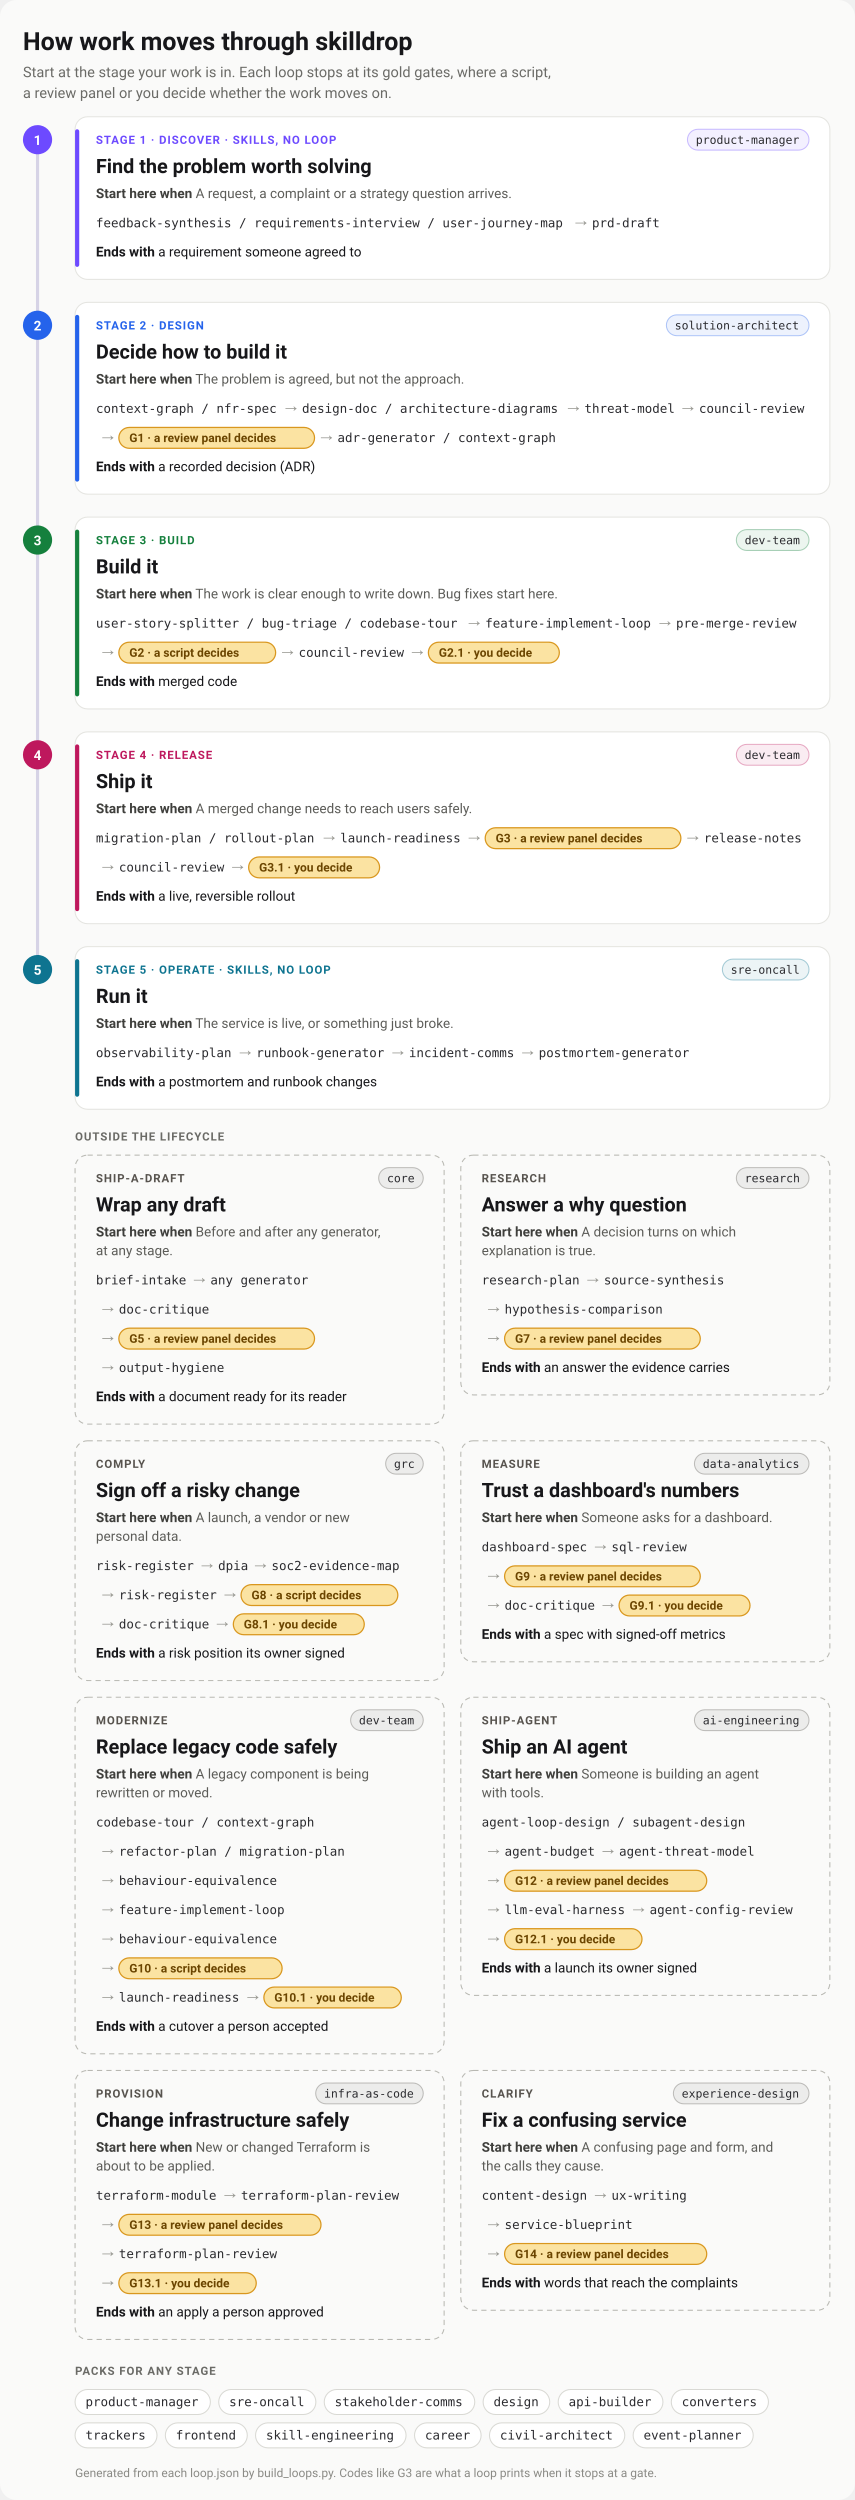
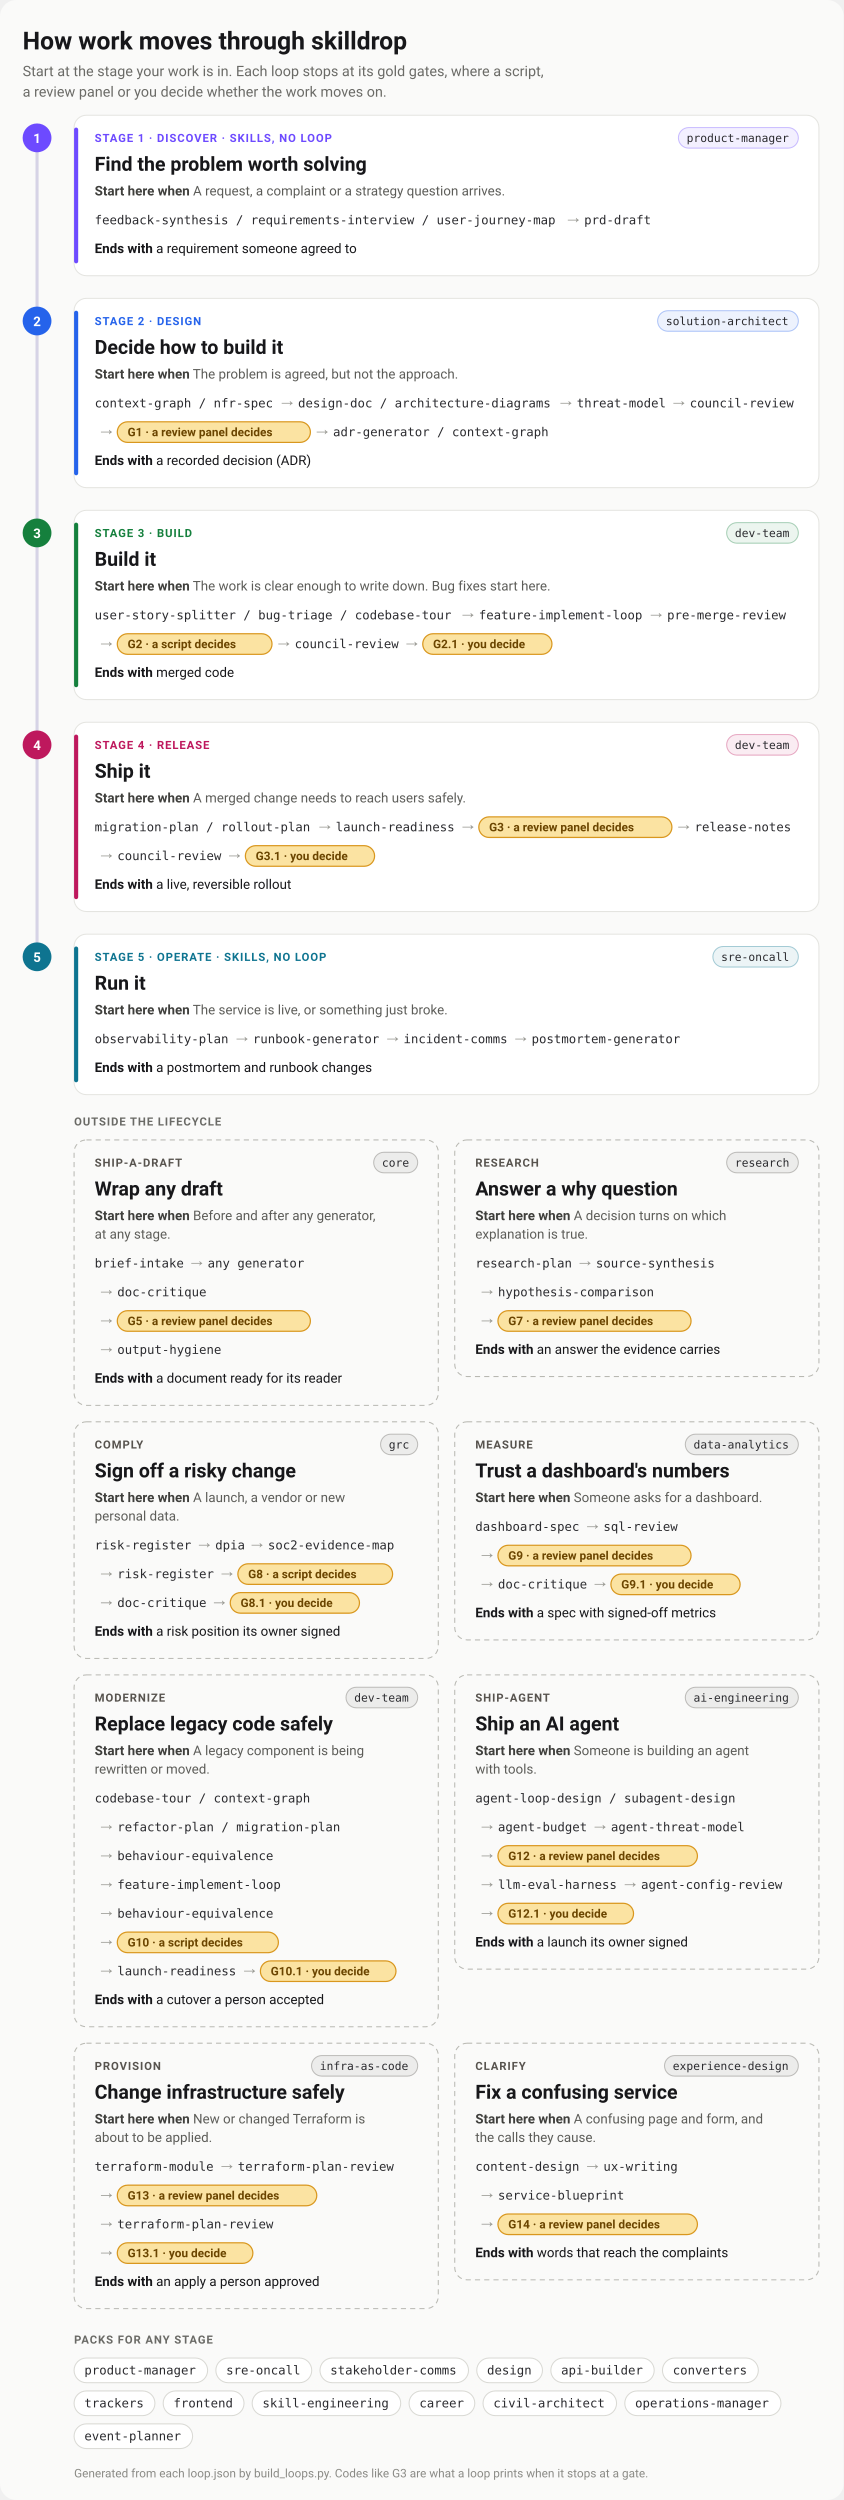
- <svg xmlns="http://www.w3.org/2000/svg" viewBox="0 0 820 2398" width="820" height="2398" role="img" aria-labelledby="om-title om-desc">
+ <svg xmlns="http://www.w3.org/2000/svg" viewBox="0 0 820 2430" width="820" height="2430" role="img" aria-labelledby="om-title om-desc">
  <style>.s,text{font-family:-apple-system,BlinkMacSystemFont,'Segoe UI',Roboto,Helvetica,Arial,sans-serif;}.title{font-size:24px;font-weight:700;fill:#17171a;}.sub{font-size:14px;fill:#6a6a66;}.label{font-size:11px;font-weight:700;letter-spacing:.08em;}.h{font-size:19px;font-weight:700;fill:#17171a;}.muted{font-size:13px;fill:#5c5c58;}.mono,.chip{font-family:ui-monospace,SFMono-Regular,'SF Mono',Menlo,Consolas,monospace;font-size:12px;fill:#2a2a2e;}.chip{font-size:11px;}.arrow{font-size:13px;fill:#9a9a94;}.gate{fill:#FBE3A2;stroke:#D9971E;stroke-width:1.2;}.gatet{font-size:11.5px;font-weight:700;fill:#6B4500;}.ends{font-size:13px;fill:#17171a;}.endsl,.startl{font-weight:700;}.startl{fill:#3f3f3c;}.card{fill:#fff;stroke:#e4e4e0;}.dashed{fill:#fafaf9;stroke:#b8b8b2;stroke-dasharray:5 4;}.rail{stroke:#d6d3e6;stroke-width:3;}.num{font-size:13px;font-weight:700;fill:#fff;text-anchor:middle;}.section{font-size:11px;font-weight:700;letter-spacing:.08em;fill:#6a6a66;}.pack{fill:#fff;stroke:#d9d9d4;}.foot{font-size:11.5px;fill:#8a8a85;}</style>
-   <rect width="820" height="2398" rx="16" fill="#fafaf9" />
+   <rect width="820" height="2430" rx="16" fill="#fafaf9" />
  <text x="22" y="48" class="title">How work moves through skilldrop</text>
  <text x="22" y="74" class="sub">Start at the stage your work is in. Each loop stops at its gold gates, where a script,</text>
  <text x="22" y="94" class="sub">a review panel or you decide whether the work moves on.</text>
  <line x1="36" y1="134" x2="36" y2="930" class="rail" />
  <circle cx="36" cy="134" r="14" fill="#6d4aff" />
  <text x="36" y="139" class="num">1</text>
  <circle cx="36" cy="312" r="14" fill="#2563eb" />
  <text x="36" y="317" class="num">2</text>
  <circle cx="36" cy="518" r="14" fill="#15803d" />
  <text x="36" y="523" class="num">3</text>
  <circle cx="36" cy="724" r="14" fill="#be185d" />
  <text x="36" y="729" class="num">4</text>
  <circle cx="36" cy="930" r="14" fill="#0e7490" />
  <text x="36" y="935" class="num">5</text>
  <rect x="72" y="112" width="724" height="156" rx="12" class="card" />
  <rect x="72" y="124" width="4" height="132" rx="2" fill="#6d4aff" />
  <text x="92" y="138" class="label" fill="#6d4aff">STAGE 1 · DISCOVER · SKILLS, NO LOOP</text>
  <rect x="659.4" y="124" width="116.6" height="20" rx="10" fill="#6d4aff" fill-opacity=".08" stroke="#6d4aff" stroke-opacity=".35" />
  <text x="667.4" y="138" class="chip" fill="#6d4aff">product-manager</text>
  <text x="92" y="166" class="h">Find the problem worth solving</text>
  <text x="92" y="190" class="muted">
    <tspan class="startl">Start here when</tspan> A request, a complaint or a strategy question arrives.</text>
  <text x="92.0" y="218" class="mono">feedback-synthesis / requirements-interview / user-journey-map</text>
  <text x="550.8" y="218" class="arrow">→</text>
  <text x="567.8" y="218" class="mono">prd-draft</text>
  <text x="92" y="246" class="ends">
    <tspan class="endsl">Ends with</tspan> a requirement someone agreed to</text>
  <rect x="72" y="290" width="724" height="184" rx="12" class="card" />
  <rect x="72" y="302" width="4" height="160" rx="2" fill="#2563eb" />
  <text x="92" y="316" class="label" fill="#2563eb">STAGE 2 · DESIGN</text>
  <rect x="639.2" y="302" width="136.8" height="20" rx="10" fill="#2563eb" fill-opacity=".08" stroke="#2563eb" stroke-opacity=".35" />
  <text x="647.2" y="316" class="chip" fill="#2563eb">solution-architect</text>
  <text x="92" y="344" class="h">Decide how to build it</text>
  <text x="92" y="368" class="muted">
    <tspan class="startl">Start here when</tspan> The problem is agreed, but not the approach.</text>
  <text x="92.0" y="396" class="mono">context-graph / nfr-spec</text>
  <text x="272.7" y="396" class="arrow">→</text>
  <text x="289.7" y="396" class="mono">design-doc / architecture-diagrams</text>
  <text x="543.6" y="396" class="arrow">→</text>
  <text x="560.6" y="396" class="mono">threat-model</text>
  <text x="653.4" y="396" class="arrow">→</text>
  <text x="670.4" y="396" class="mono">council-review</text>
  <text x="97.0" y="424" class="arrow">→</text>
  <rect x="114.0" y="410" width="187.7" height="20" rx="10" class="gate" />
  <text x="124.0" y="424" class="gatet">G1 · a review panel decides</text>
  <text x="306.7" y="424" class="arrow">→</text>
  <text x="323.7" y="424" class="mono">adr-generator / context-graph</text>
  <text x="92" y="452" class="ends">
    <tspan class="endsl">Ends with</tspan> a recorded decision (ADR)</text>
  <rect x="72" y="496" width="724" height="184" rx="12" class="card" />
  <rect x="72" y="508" width="4" height="160" rx="2" fill="#15803d" />
  <text x="92" y="522" class="label" fill="#15803d">STAGE 3 · BUILD</text>
  <rect x="706.3" y="508" width="69.7" height="20" rx="10" fill="#15803d" fill-opacity=".08" stroke="#15803d" stroke-opacity=".35" />
  <text x="714.3" y="522" class="chip" fill="#15803d">dev-team</text>
  <text x="92" y="550" class="h">Build it</text>
  <text x="92" y="574" class="muted">
    <tspan class="startl">Start here when</tspan> The work is clear enough to write down. Bug fixes start here.</text>
  <text x="92.0" y="602" class="mono">user-story-splitter / bug-triage / codebase-tour</text>
  <text x="448.4" y="602" class="arrow">→</text>
  <text x="465.4" y="602" class="mono">feature-implement-loop</text>
  <text x="631.4" y="602" class="arrow">→</text>
  <text x="648.4" y="602" class="mono">pre-merge-review</text>
  <text x="97.0" y="630" class="arrow">→</text>
  <rect x="114.0" y="616" width="150.4" height="20" rx="10" class="gate" />
  <text x="124.0" y="630" class="gatet">G2 · a script decides</text>
  <text x="269.4" y="630" class="arrow">→</text>
  <text x="286.4" y="630" class="mono">council-review</text>
  <text x="393.9" y="630" class="arrow">→</text>
  <rect x="410.9" y="616" width="125.6" height="20" rx="10" class="gate" />
  <text x="420.9" y="630" class="gatet">G2.1 · you decide</text>
  <text x="92" y="658" class="ends">
    <tspan class="endsl">Ends with</tspan> merged code</text>
  <rect x="72" y="702" width="724" height="184" rx="12" class="card" />
  <rect x="72" y="714" width="4" height="160" rx="2" fill="#be185d" />
  <text x="92" y="728" class="label" fill="#be185d">STAGE 4 · RELEASE</text>
  <rect x="706.3" y="714" width="69.7" height="20" rx="10" fill="#be185d" fill-opacity=".08" stroke="#be185d" stroke-opacity=".35" />
  <text x="714.3" y="728" class="chip" fill="#be185d">dev-team</text>
  <text x="92" y="756" class="h">Ship it</text>
  <text x="92" y="780" class="muted">
    <tspan class="startl">Start here when</tspan> A merged change needs to reach users safely.</text>
  <text x="92.0" y="808" class="mono">migration-plan / rollout-plan</text>
  <text x="309.3" y="808" class="arrow">→</text>
  <text x="326.3" y="808" class="mono">launch-readiness</text>
  <text x="448.4" y="808" class="arrow">→</text>
  <rect x="465.4" y="794" width="187.7" height="20" rx="10" class="gate" />
  <text x="475.4" y="808" class="gatet">G3 · a review panel decides</text>
  <text x="658.1" y="808" class="arrow">→</text>
  <text x="675.1" y="808" class="mono">release-notes</text>
  <text x="97.0" y="836" class="arrow">→</text>
  <text x="114.0" y="836" class="mono">council-review</text>
  <text x="221.5" y="836" class="arrow">→</text>
  <rect x="238.5" y="822" width="125.6" height="20" rx="10" class="gate" />
  <text x="248.5" y="836" class="gatet">G3.1 · you decide</text>
  <text x="92" y="864" class="ends">
    <tspan class="endsl">Ends with</tspan> a live, reversible rollout</text>
  <rect x="72" y="908" width="724" height="156" rx="12" class="card" />
  <rect x="72" y="920" width="4" height="132" rx="2" fill="#0e7490" />
  <text x="92" y="934" class="label" fill="#0e7490">STAGE 5 · OPERATE · SKILLS, NO LOOP</text>
  <rect x="692.9" y="920" width="83.1" height="20" rx="10" fill="#0e7490" fill-opacity=".08" stroke="#0e7490" stroke-opacity=".35" />
  <text x="700.9" y="934" class="chip" fill="#0e7490">sre-oncall</text>
  <text x="92" y="962" class="h">Run it</text>
  <text x="92" y="986" class="muted">
    <tspan class="startl">Start here when</tspan> The service is live, or something just broke.</text>
  <text x="92.0" y="1014" class="mono">observability-plan</text>
  <text x="228.8" y="1014" class="arrow">→</text>
  <text x="245.8" y="1014" class="mono">runbook-generator</text>
  <text x="375.2" y="1014" class="arrow">→</text>
  <text x="392.2" y="1014" class="mono">incident-comms</text>
  <text x="499.7" y="1014" class="arrow">→</text>
  <text x="516.7" y="1014" class="mono">postmortem-generator</text>
  <text x="92" y="1042" class="ends">
    <tspan class="endsl">Ends with</tspan> a postmortem and runbook changes</text>
  <text x="72" y="1094" class="section">OUTSIDE THE LIFECYCLE</text>
  <rect x="72.0" y="1108" width="354.0" height="258" rx="12" class="card dashed" />
  <text x="92.0" y="1134" class="label" fill="#57534e">SHIP-A-DRAFT</text>
  <rect x="363.2" y="1120" width="42.8" height="20" rx="10" fill="#57534e" fill-opacity=".08" stroke="#57534e" stroke-opacity=".35" />
  <text x="371.2" y="1134" class="chip" fill="#57534e">core</text>
  <text x="92.0" y="1162" class="h">Wrap any draft</text>
  <text x="92.0" y="1186" class="muted">
    <tspan class="startl">Start here when</tspan> Before and after any generator,</text>
  <text x="92.0" y="1204" class="muted">at any stage.</text>
  <text x="92.0" y="1232" class="mono">brief-intake</text>
  <text x="184.8" y="1232" class="arrow">→</text>
  <text x="201.8" y="1232" class="mono">any generator</text>
  <text x="97.0" y="1260" class="arrow">→</text>
  <text x="114.0" y="1260" class="mono">doc-critique</text>
  <text x="97.0" y="1288" class="arrow">→</text>
  <rect x="114.0" y="1274" width="187.7" height="20" rx="10" class="gate" />
  <text x="124.0" y="1288" class="gatet">G5 · a review panel decides</text>
  <text x="97.0" y="1316" class="arrow">→</text>
  <text x="114.0" y="1316" class="mono">output-hygiene</text>
  <text x="92.0" y="1344" class="ends">
    <tspan class="endsl">Ends with</tspan> a document ready for its reader</text>
  <rect x="442.0" y="1108" width="354.0" height="230" rx="12" class="card dashed" />
  <text x="462.0" y="1134" class="label" fill="#57534e">RESEARCH</text>
  <rect x="706.3" y="1120" width="69.7" height="20" rx="10" fill="#57534e" fill-opacity=".08" stroke="#57534e" stroke-opacity=".35" />
  <text x="714.3" y="1134" class="chip" fill="#57534e">research</text>
  <text x="462.0" y="1162" class="h">Answer a why question</text>
  <text x="462.0" y="1186" class="muted">
    <tspan class="startl">Start here when</tspan> A decision turns on which</text>
  <text x="462.0" y="1204" class="muted">explanation is true.</text>
  <text x="462.0" y="1232" class="mono">research-plan</text>
  <text x="562.2" y="1232" class="arrow">→</text>
  <text x="579.2" y="1232" class="mono">source-synthesis</text>
  <text x="467.0" y="1260" class="arrow">→</text>
  <text x="484.0" y="1260" class="mono">hypothesis-comparison</text>
  <text x="467.0" y="1288" class="arrow">→</text>
  <rect x="484.0" y="1274" width="187.7" height="20" rx="10" class="gate" />
  <text x="494.0" y="1288" class="gatet">G7 · a review panel decides</text>
  <text x="462.0" y="1316" class="ends">
    <tspan class="endsl">Ends with</tspan> an answer the evidence carries</text>
  <rect x="72.0" y="1382" width="354.0" height="230" rx="12" class="card dashed" />
  <text x="92.0" y="1408" class="label" fill="#57534e">COMPLY</text>
  <rect x="369.9" y="1394" width="36.1" height="20" rx="10" fill="#57534e" fill-opacity=".08" stroke="#57534e" stroke-opacity=".35" />
  <text x="377.9" y="1408" class="chip" fill="#57534e">grc</text>
  <text x="92.0" y="1436" class="h">Sign off a risky change</text>
  <text x="92.0" y="1460" class="muted">
    <tspan class="startl">Start here when</tspan> A launch, a vendor or new</text>
  <text x="92.0" y="1478" class="muted">personal data.</text>
  <text x="92.0" y="1506" class="mono">risk-register</text>
  <text x="192.2" y="1506" class="arrow">→</text>
  <text x="209.2" y="1506" class="mono">dpia</text>
  <text x="243.4" y="1506" class="arrow">→</text>
  <text x="260.4" y="1506" class="mono">soc2-evidence-map</text>
  <text x="97.0" y="1534" class="arrow">→</text>
  <text x="114.0" y="1534" class="mono">risk-register</text>
  <text x="214.2" y="1534" class="arrow">→</text>
  <rect x="231.2" y="1520" width="150.4" height="20" rx="10" class="gate" />
  <text x="241.2" y="1534" class="gatet">G8 · a script decides</text>
  <text x="97.0" y="1562" class="arrow">→</text>
  <text x="114.0" y="1562" class="mono">doc-critique</text>
  <text x="206.8" y="1562" class="arrow">→</text>
  <rect x="223.8" y="1548" width="125.6" height="20" rx="10" class="gate" />
  <text x="233.8" y="1562" class="gatet">G8.1 · you decide</text>
  <text x="92.0" y="1590" class="ends">
    <tspan class="endsl">Ends with</tspan> a risk position its owner signed</text>
  <rect x="442.0" y="1382" width="354.0" height="212" rx="12" class="card dashed" />
  <text x="462.0" y="1408" class="label" fill="#57534e">MEASURE</text>
  <rect x="666.1" y="1394" width="109.9" height="20" rx="10" fill="#57534e" fill-opacity=".08" stroke="#57534e" stroke-opacity=".35" />
  <text x="674.1" y="1408" class="chip" fill="#57534e">data-analytics</text>
  <text x="462.0" y="1436" class="h">Trust a dashboard's numbers</text>
  <text x="462.0" y="1460" class="muted">
    <tspan class="startl">Start here when</tspan> Someone asks for a dashboard.</text>
  <text x="462.0" y="1488" class="mono">dashboard-spec</text>
  <text x="569.5" y="1488" class="arrow">→</text>
  <text x="586.5" y="1488" class="mono">sql-review</text>
  <text x="467.0" y="1516" class="arrow">→</text>
  <rect x="484.0" y="1502" width="187.7" height="20" rx="10" class="gate" />
  <text x="494.0" y="1516" class="gatet">G9 · a review panel decides</text>
  <text x="467.0" y="1544" class="arrow">→</text>
  <text x="484.0" y="1544" class="mono">doc-critique</text>
  <text x="576.8" y="1544" class="arrow">→</text>
  <rect x="593.8" y="1530" width="125.6" height="20" rx="10" class="gate" />
  <text x="603.8" y="1544" class="gatet">G9.1 · you decide</text>
  <text x="462.0" y="1572" class="ends">
    <tspan class="endsl">Ends with</tspan> a spec with signed-off metrics</text>
  <rect x="72.0" y="1628" width="354.0" height="342" rx="12" class="card dashed" />
  <text x="92.0" y="1654" class="label" fill="#57534e">MODERNIZE</text>
  <rect x="336.3" y="1640" width="69.7" height="20" rx="10" fill="#57534e" fill-opacity=".08" stroke="#57534e" stroke-opacity=".35" />
  <text x="344.3" y="1654" class="chip" fill="#57534e">dev-team</text>
  <text x="92.0" y="1682" class="h">Replace legacy code safely</text>
  <text x="92.0" y="1706" class="muted">
    <tspan class="startl">Start here when</tspan> A legacy component is being</text>
  <text x="92.0" y="1724" class="muted">rewritten or moved.</text>
  <text x="92.0" y="1752" class="mono">codebase-tour / context-graph</text>
  <text x="97.0" y="1780" class="arrow">→</text>
  <text x="114.0" y="1780" class="mono">refactor-plan / migration-plan</text>
  <text x="97.0" y="1808" class="arrow">→</text>
  <text x="114.0" y="1808" class="mono">behaviour-equivalence</text>
  <text x="97.0" y="1836" class="arrow">→</text>
  <text x="114.0" y="1836" class="mono">feature-implement-loop</text>
  <text x="97.0" y="1864" class="arrow">→</text>
  <text x="114.0" y="1864" class="mono">behaviour-equivalence</text>
  <text x="97.0" y="1892" class="arrow">→</text>
  <rect x="114.0" y="1878" width="156.6" height="20" rx="10" class="gate" />
  <text x="124.0" y="1892" class="gatet">G10 · a script decides</text>
  <text x="97.0" y="1920" class="arrow">→</text>
  <text x="114.0" y="1920" class="mono">launch-readiness</text>
  <text x="236.1" y="1920" class="arrow">→</text>
  <rect x="253.1" y="1906" width="131.8" height="20" rx="10" class="gate" />
  <text x="263.1" y="1920" class="gatet">G10.1 · you decide</text>
  <text x="92.0" y="1948" class="ends">
    <tspan class="endsl">Ends with</tspan> a cutover a person accepted</text>
  <rect x="442.0" y="1628" width="354.0" height="286" rx="12" class="card dashed" />
  <text x="462.0" y="1654" class="label" fill="#57534e">SHIP-AGENT</text>
  <rect x="666.1" y="1640" width="109.9" height="20" rx="10" fill="#57534e" fill-opacity=".08" stroke="#57534e" stroke-opacity=".35" />
  <text x="674.1" y="1654" class="chip" fill="#57534e">ai-engineering</text>
  <text x="462.0" y="1682" class="h">Ship an AI agent</text>
  <text x="462.0" y="1706" class="muted">
    <tspan class="startl">Start here when</tspan> Someone is building an agent</text>
  <text x="462.0" y="1724" class="muted">with tools.</text>
  <text x="462.0" y="1752" class="mono">agent-loop-design / subagent-design</text>
  <text x="467.0" y="1780" class="arrow">→</text>
  <text x="484.0" y="1780" class="mono">agent-budget</text>
  <text x="576.8" y="1780" class="arrow">→</text>
  <text x="593.8" y="1780" class="mono">agent-threat-model</text>
  <text x="467.0" y="1808" class="arrow">→</text>
  <rect x="484.0" y="1794" width="193.9" height="20" rx="10" class="gate" />
  <text x="494.0" y="1808" class="gatet">G12 · a review panel decides</text>
  <text x="467.0" y="1836" class="arrow">→</text>
  <text x="484.0" y="1836" class="mono">llm-eval-harness</text>
  <text x="606.1" y="1836" class="arrow">→</text>
  <text x="623.1" y="1836" class="mono">agent-config-review</text>
  <text x="467.0" y="1864" class="arrow">→</text>
  <rect x="484.0" y="1850" width="131.8" height="20" rx="10" class="gate" />
  <text x="494.0" y="1864" class="gatet">G12.1 · you decide</text>
  <text x="462.0" y="1892" class="ends">
    <tspan class="endsl">Ends with</tspan> a launch its owner signed</text>
  <rect x="72.0" y="1986" width="354.0" height="258" rx="12" class="card dashed" />
  <text x="92.0" y="2012" class="label" fill="#57534e">PROVISION</text>
  <rect x="302.8" y="1998" width="103.2" height="20" rx="10" fill="#57534e" fill-opacity=".08" stroke="#57534e" stroke-opacity=".35" />
  <text x="310.8" y="2012" class="chip" fill="#57534e">infra-as-code</text>
  <text x="92.0" y="2040" class="h">Change infrastructure safely</text>
  <text x="92.0" y="2064" class="muted">
    <tspan class="startl">Start here when</tspan> New or changed Terraform is</text>
  <text x="92.0" y="2082" class="muted">about to be applied.</text>
  <text x="92.0" y="2110" class="mono">terraform-module</text>
  <text x="214.1" y="2110" class="arrow">→</text>
  <text x="231.1" y="2110" class="mono">terraform-plan-review</text>
  <text x="97.0" y="2138" class="arrow">→</text>
  <rect x="114.0" y="2124" width="193.9" height="20" rx="10" class="gate" />
  <text x="124.0" y="2138" class="gatet">G13 · a review panel decides</text>
  <text x="97.0" y="2166" class="arrow">→</text>
  <text x="114.0" y="2166" class="mono">terraform-plan-review</text>
  <text x="97.0" y="2194" class="arrow">→</text>
  <rect x="114.0" y="2180" width="131.8" height="20" rx="10" class="gate" />
  <text x="124.0" y="2194" class="gatet">G13.1 · you decide</text>
  <text x="92.0" y="2222" class="ends">
    <tspan class="endsl">Ends with</tspan> an apply a person approved</text>
  <rect x="442.0" y="1986" width="354.0" height="230" rx="12" class="card dashed" />
  <text x="462.0" y="2012" class="label" fill="#57534e">CLARIFY</text>
  <rect x="645.9" y="1998" width="130.1" height="20" rx="10" fill="#57534e" fill-opacity=".08" stroke="#57534e" stroke-opacity=".35" />
  <text x="653.9" y="2012" class="chip" fill="#57534e">experience-design</text>
  <text x="462.0" y="2040" class="h">Fix a confusing service</text>
  <text x="462.0" y="2064" class="muted">
    <tspan class="startl">Start here when</tspan> A confusing page and form, and</text>
  <text x="462.0" y="2082" class="muted">the calls they cause.</text>
  <text x="462.0" y="2110" class="mono">content-design</text>
  <text x="569.5" y="2110" class="arrow">→</text>
  <text x="586.5" y="2110" class="mono">ux-writing</text>
  <text x="467.0" y="2138" class="arrow">→</text>
  <text x="484.0" y="2138" class="mono">service-blueprint</text>
  <text x="467.0" y="2166" class="arrow">→</text>
  <rect x="484.0" y="2152" width="193.9" height="20" rx="10" class="gate" />
  <text x="494.0" y="2166" class="gatet">G14 · a review panel decides</text>
  <text x="462.0" y="2194" class="ends">
    <tspan class="endsl">Ends with</tspan> words that reach the complaints</text>
  <text x="72" y="2278" class="section">PACKS FOR ANY STAGE</text>
  <rect x="72.0" y="2292" width="129.8" height="24" rx="12" class="pack" />
  <text x="82.0" y="2308" class="mono">product-manager</text>
  <rect x="209.8" y="2292" width="93.2" height="24" rx="12" class="pack" />
  <text x="219.8" y="2308" class="mono">sre-oncall</text>
  <rect x="311.0" y="2292" width="144.4" height="24" rx="12" class="pack" />
  <text x="321.0" y="2308" class="mono">stakeholder-comms</text>
  <rect x="463.4" y="2292" width="63.9" height="24" rx="12" class="pack" />
  <text x="473.4" y="2308" class="mono">design</text>
  <rect x="535.4" y="2292" width="100.5" height="24" rx="12" class="pack" />
  <text x="545.4" y="2308" class="mono">api-builder</text>
  <rect x="643.9" y="2292" width="93.2" height="24" rx="12" class="pack" />
  <text x="653.9" y="2308" class="mono">converters</text>
  <rect x="72.0" y="2324" width="78.6" height="24" rx="12" class="pack" />
  <text x="82.0" y="2340" class="mono">trackers</text>
  <rect x="158.6" y="2324" width="78.6" height="24" rx="12" class="pack" />
  <text x="168.6" y="2340" class="mono">frontend</text>
  <rect x="245.1" y="2324" width="144.4" height="24" rx="12" class="pack" />
  <text x="255.1" y="2340" class="mono">skill-engineering</text>
  <rect x="397.6" y="2324" width="63.9" height="24" rx="12" class="pack" />
  <text x="407.6" y="2340" class="mono">career</text>
  <rect x="469.5" y="2324" width="129.8" height="24" rx="12" class="pack" />
  <text x="479.5" y="2340" class="mono">civil-architect</text>
-   <rect x="607.3" y="2324" width="115.2" height="24" rx="12" class="pack" />
-   <text x="617.3" y="2340" class="mono">event-planner</text>
-   <text x="72" y="2376" class="foot">Generated from each loop.json by build_loops.py. Codes like G3 are what a loop prints when it stops at a gate.</text>
+   <rect x="607.3" y="2324" width="151.8" height="24" rx="12" class="pack" />
+   <text x="617.3" y="2340" class="mono">operations-manager</text>
+   <rect x="72.0" y="2356" width="115.2" height="24" rx="12" class="pack" />
+   <text x="82.0" y="2372" class="mono">event-planner</text>
+   <text x="72" y="2408" class="foot">Generated from each loop.json by build_loops.py. Codes like G3 are what a loop prints when it stops at a gate.</text>
</svg>
